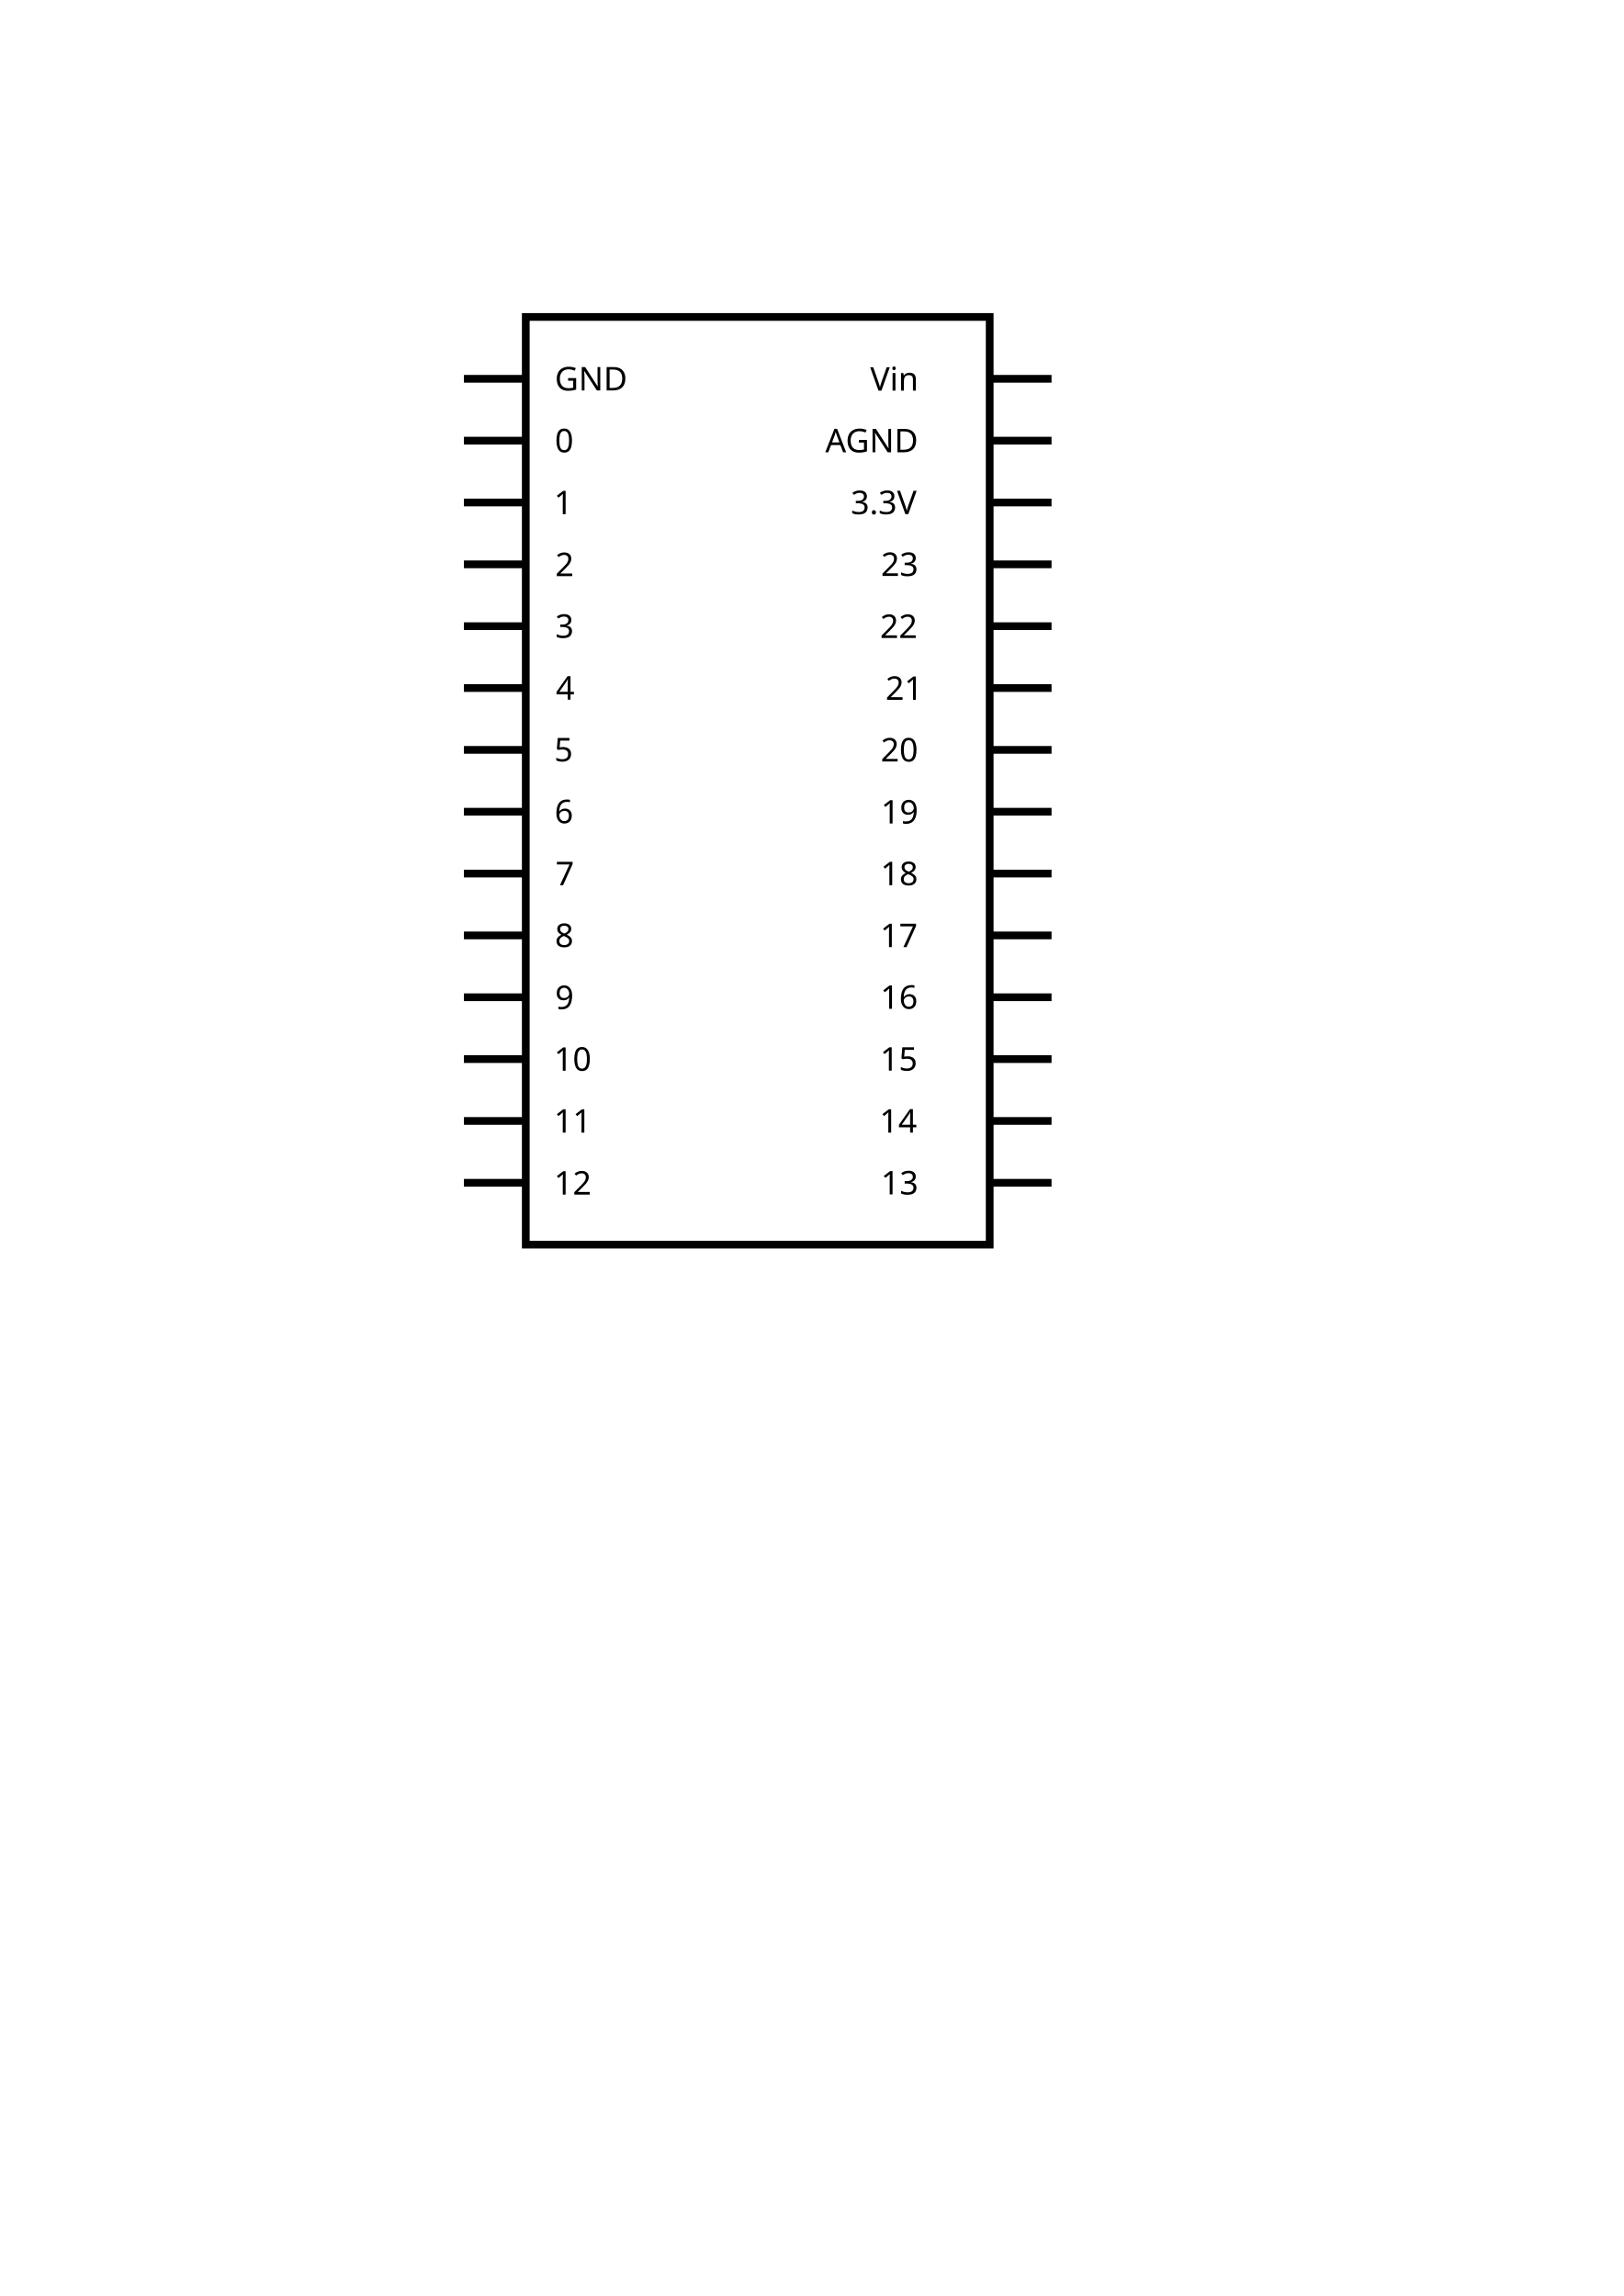
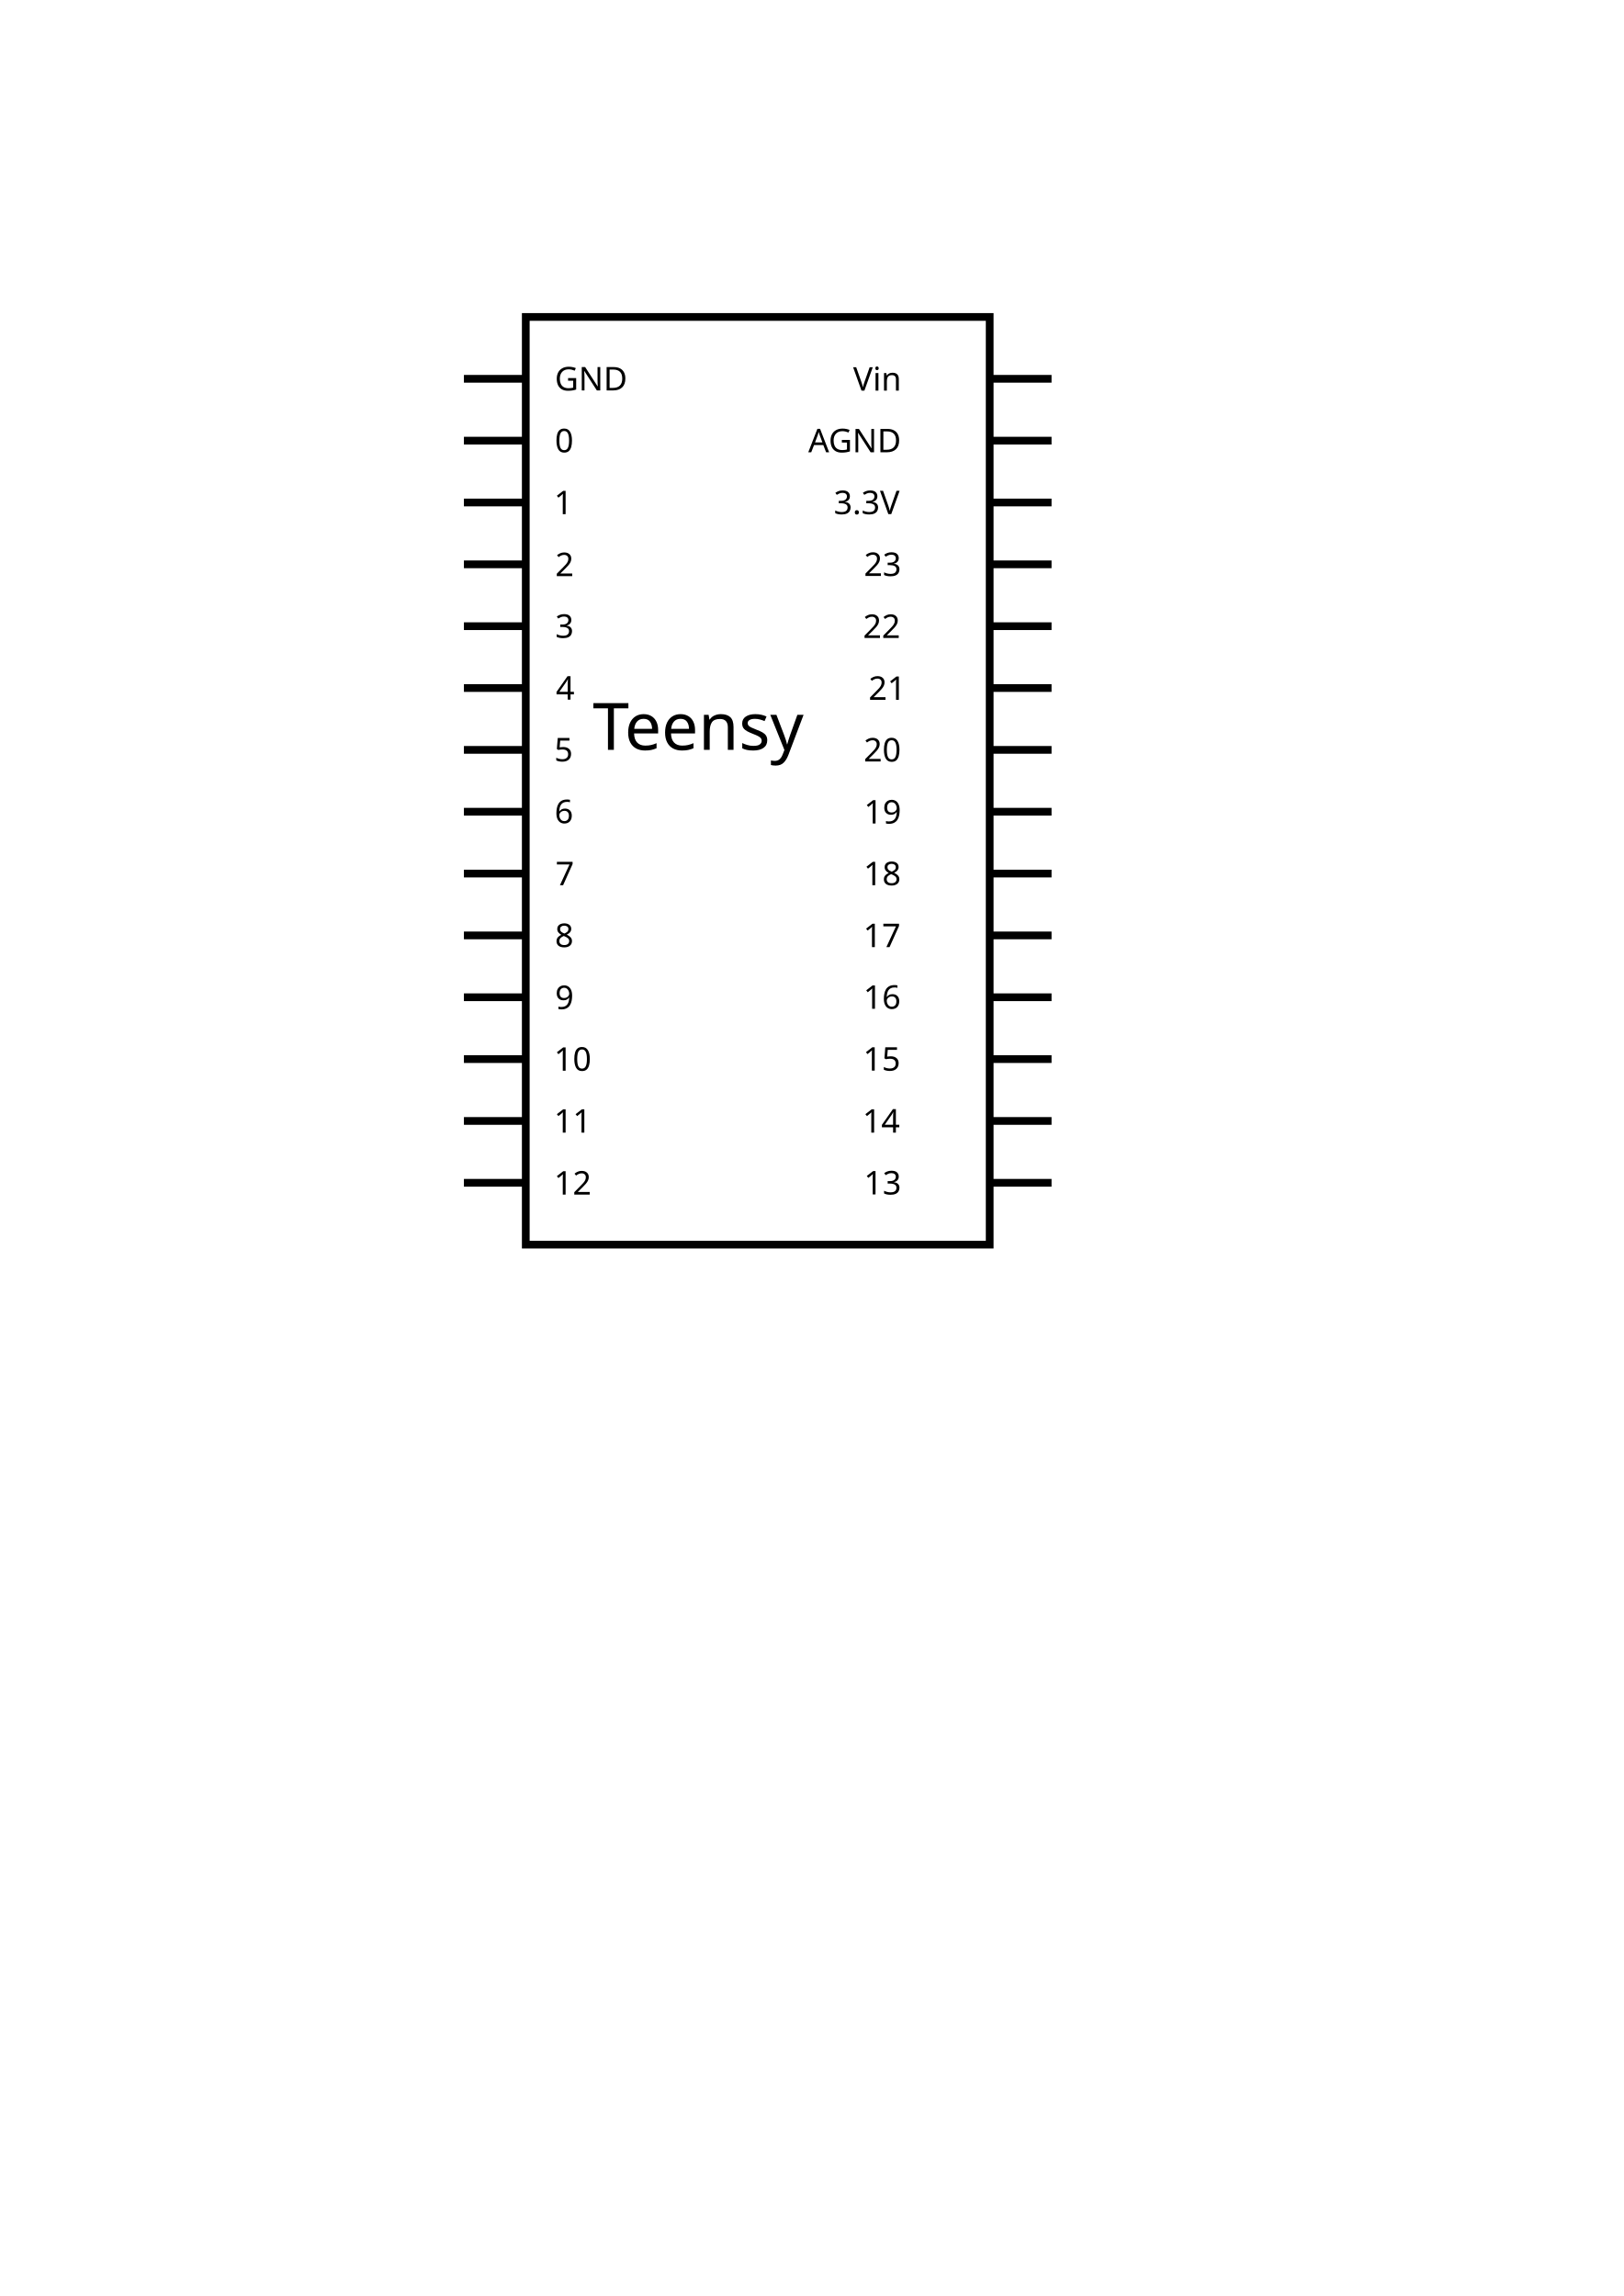
<svg xmlns="http://www.w3.org/2000/svg" width="210mm" height="297mm" viewBox="0 0 744.094 1052.362" id="svg4138" version="1.1">
  <defs id="defs4140" />
  <g id="layer1">
-     <path style="fill:none;fill-rule:evenodd;stroke:#000000;stroke-width:3.543;stroke-linecap:butt;stroke-linejoin:miter;stroke-miterlimit:4;stroke-dasharray:none;stroke-opacity:1" d="m 453.543,145.276 -212.598,0 0,425.197 212.598,0 z" id="path7078" />
-     <text xml:space="preserve" style="font-style:normal;font-variant:normal;font-weight:normal;font-stretch:normal;font-size:15px;line-height:125%;font-family:sans-serif;-inkscape-font-specification:'sans-serif, Normal';text-align:start;letter-spacing:0px;word-spacing:0px;writing-mode:lr-tb;text-anchor:start;fill:#000000;fill-opacity:1;stroke:none;stroke-width:0;stroke-linecap:butt;stroke-linejoin:miter;stroke-miterlimit:4;stroke-dasharray:none;stroke-opacity:1" x="254.225" y="178.954" id="text7080">
-       <tspan id="tspan7082" x="254.225" y="178.954">GND</tspan>
-     </text>
-     <text xml:space="preserve" style="font-style:normal;font-variant:normal;font-weight:normal;font-stretch:normal;font-size:15px;line-height:125%;font-family:sans-serif;-inkscape-font-specification:'sans-serif, Normal';text-align:end;letter-spacing:0px;word-spacing:0px;writing-mode:lr-tb;text-anchor:end;fill:#000000;fill-opacity:1;stroke:none;stroke-width:1px;stroke-linecap:butt;stroke-linejoin:miter;stroke-opacity:1" x="440.403" y="179.027" id="text7084">
-       <tspan id="tspan7086" x="440.403" y="179.027">Vin</tspan>
-     </text>
-     <text xml:space="preserve" style="font-style:normal;font-variant:normal;font-weight:normal;font-stretch:normal;font-size:15px;line-height:125%;font-family:sans-serif;-inkscape-font-specification:'sans-serif, Normal';text-align:end;letter-spacing:0px;word-spacing:0px;writing-mode:lr-tb;text-anchor:end;fill:#000000;fill-opacity:1;stroke:none;stroke-width:1px;stroke-linecap:butt;stroke-linejoin:miter;stroke-opacity:1" x="440.264" y="207.301" id="text7088">
-       <tspan id="tspan7090" x="440.264" y="207.301">AGND</tspan>
-     </text>
-     <text xml:space="preserve" style="font-style:normal;font-variant:normal;font-weight:normal;font-stretch:normal;font-size:15px;line-height:125%;font-family:sans-serif;-inkscape-font-specification:'sans-serif, Normal';text-align:end;letter-spacing:0px;word-spacing:0px;writing-mode:lr-tb;text-anchor:end;fill:#000000;fill-opacity:1;stroke:none;stroke-width:1px;stroke-linecap:butt;stroke-linejoin:miter;stroke-opacity:1" x="439.568" y="235.647" id="text7092">
-       <tspan id="tspan7094" x="439.568" y="235.647">3.3V</tspan>
-     </text>
-     <path style="fill:none;fill-rule:evenodd;stroke:#000000;stroke-width:3.543;stroke-linecap:butt;stroke-linejoin:miter;stroke-miterlimit:4;stroke-dasharray:none;stroke-opacity:1" d="m 453.543,173.622 28.346,0" id="path7096" />
-     <path style="fill:none;fill-rule:evenodd;stroke:#000000;stroke-width:3.543;stroke-linecap:butt;stroke-linejoin:miter;stroke-miterlimit:4;stroke-dasharray:none;stroke-opacity:1" d="m 453.543,201.969 28.346,0" id="path7096-5" />
-     <path style="fill:none;fill-rule:evenodd;stroke:#000000;stroke-width:3.543;stroke-linecap:butt;stroke-linejoin:miter;stroke-miterlimit:4;stroke-dasharray:none;stroke-opacity:1" d="m 453.543,230.315 28.346,0" id="path7096-5-8" />
-     <path style="fill:none;fill-rule:evenodd;stroke:#000000;stroke-width:3.543;stroke-linecap:butt;stroke-linejoin:miter;stroke-miterlimit:4;stroke-dasharray:none;stroke-opacity:1" d="m 453.543,542.126 28.346,0" id="path7096-5-5" />
-     <path style="fill:none;fill-rule:evenodd;stroke:#000000;stroke-width:3.543;stroke-linecap:butt;stroke-linejoin:miter;stroke-miterlimit:4;stroke-dasharray:none;stroke-opacity:1" d="m 453.543,258.661 28.346,0" id="path7096-5-3" />
-     <path style="fill:none;fill-rule:evenodd;stroke:#000000;stroke-width:3.543;stroke-linecap:butt;stroke-linejoin:miter;stroke-miterlimit:4;stroke-dasharray:none;stroke-opacity:1" d="m 453.543,287.008 28.346,0" id="path7096-5-51" />
-     <path style="fill:none;fill-rule:evenodd;stroke:#000000;stroke-width:3.543;stroke-linecap:butt;stroke-linejoin:miter;stroke-miterlimit:4;stroke-dasharray:none;stroke-opacity:1" d="m 453.543,428.74 28.346,0" id="path7096-5-4" />
-     <path style="fill:none;fill-rule:evenodd;stroke:#000000;stroke-width:3.543;stroke-linecap:butt;stroke-linejoin:miter;stroke-miterlimit:4;stroke-dasharray:none;stroke-opacity:1" d="m 453.543,315.354 28.346,0" id="path7096-5-7" />
-     <path style="fill:none;fill-rule:evenodd;stroke:#000000;stroke-width:3.543;stroke-linecap:butt;stroke-linejoin:miter;stroke-miterlimit:4;stroke-dasharray:none;stroke-opacity:1" d="m 453.543,400.394 28.346,0" id="path7096-5-77" />
-     <path style="fill:none;fill-rule:evenodd;stroke:#000000;stroke-width:3.543;stroke-linecap:butt;stroke-linejoin:miter;stroke-miterlimit:4;stroke-dasharray:none;stroke-opacity:1" d="m 453.543,343.701 28.346,0" id="path7096-5-88" />
-     <path style="fill:none;fill-rule:evenodd;stroke:#000000;stroke-width:3.543;stroke-linecap:butt;stroke-linejoin:miter;stroke-miterlimit:4;stroke-dasharray:none;stroke-opacity:1" d="m 453.543,513.78 28.346,0" id="path7096-5-89" />
-     <path style="fill:none;fill-rule:evenodd;stroke:#000000;stroke-width:3.543;stroke-linecap:butt;stroke-linejoin:miter;stroke-miterlimit:4;stroke-dasharray:none;stroke-opacity:1" d="m 453.543,485.433 28.346,0" id="path7096-5-59" />
-     <path style="fill:none;fill-rule:evenodd;stroke:#000000;stroke-width:3.543;stroke-linecap:butt;stroke-linejoin:miter;stroke-miterlimit:4;stroke-dasharray:none;stroke-opacity:1" d="m 453.543,457.087 28.346,0" id="path7096-5-48" />
-     <path style="fill:none;fill-rule:evenodd;stroke:#000000;stroke-width:3.543;stroke-linecap:butt;stroke-linejoin:miter;stroke-miterlimit:4;stroke-dasharray:none;stroke-opacity:1" d="m 453.543,372.047 28.346,0" id="path7096-5-39" />
-     <path style="fill:none;fill-rule:evenodd;stroke:#000000;stroke-width:3.543;stroke-linecap:butt;stroke-linejoin:miter;stroke-miterlimit:4;stroke-dasharray:none;stroke-opacity:1" d="m 212.598,173.622 28.346,0" id="path7096-53" />
-     <path style="fill:none;fill-rule:evenodd;stroke:#000000;stroke-width:3.543;stroke-linecap:butt;stroke-linejoin:miter;stroke-miterlimit:4;stroke-dasharray:none;stroke-opacity:1" d="m 212.598,201.969 28.346,0" id="path7096-5-2" />
-     <path style="fill:none;fill-rule:evenodd;stroke:#000000;stroke-width:3.543;stroke-linecap:butt;stroke-linejoin:miter;stroke-miterlimit:4;stroke-dasharray:none;stroke-opacity:1" d="m 212.598,230.315 28.346,0" id="path7096-5-8-7" />
-     <path style="fill:none;fill-rule:evenodd;stroke:#000000;stroke-width:3.543;stroke-linecap:butt;stroke-linejoin:miter;stroke-miterlimit:4;stroke-dasharray:none;stroke-opacity:1" d="m 212.598,542.126 28.346,0" id="path7096-5-5-2" />
-     <path style="fill:none;fill-rule:evenodd;stroke:#000000;stroke-width:3.543;stroke-linecap:butt;stroke-linejoin:miter;stroke-miterlimit:4;stroke-dasharray:none;stroke-opacity:1" d="m 212.598,258.661 28.346,0" id="path7096-5-3-8" />
-     <path style="fill:none;fill-rule:evenodd;stroke:#000000;stroke-width:3.543;stroke-linecap:butt;stroke-linejoin:miter;stroke-miterlimit:4;stroke-dasharray:none;stroke-opacity:1" d="m 212.598,287.008 28.346,0" id="path7096-5-51-9" />
-     <path style="fill:none;fill-rule:evenodd;stroke:#000000;stroke-width:3.543;stroke-linecap:butt;stroke-linejoin:miter;stroke-miterlimit:4;stroke-dasharray:none;stroke-opacity:1" d="m 212.598,428.74 28.346,0" id="path7096-5-4-0" />
-     <path style="fill:none;fill-rule:evenodd;stroke:#000000;stroke-width:3.543;stroke-linecap:butt;stroke-linejoin:miter;stroke-miterlimit:4;stroke-dasharray:none;stroke-opacity:1" d="m 212.598,315.354 28.346,0" id="path7096-5-7-7" />
-     <path style="fill:none;fill-rule:evenodd;stroke:#000000;stroke-width:3.543;stroke-linecap:butt;stroke-linejoin:miter;stroke-miterlimit:4;stroke-dasharray:none;stroke-opacity:1" d="m 212.598,400.394 28.346,0" id="path7096-5-77-4" />
-     <path style="fill:none;fill-rule:evenodd;stroke:#000000;stroke-width:3.543;stroke-linecap:butt;stroke-linejoin:miter;stroke-miterlimit:4;stroke-dasharray:none;stroke-opacity:1" d="m 212.598,343.701 28.346,0" id="path7096-5-88-3" />
-     <path style="fill:none;fill-rule:evenodd;stroke:#000000;stroke-width:3.543;stroke-linecap:butt;stroke-linejoin:miter;stroke-miterlimit:4;stroke-dasharray:none;stroke-opacity:1" d="m 212.598,513.78 28.346,0" id="path7096-5-89-6" />
-     <path style="fill:none;fill-rule:evenodd;stroke:#000000;stroke-width:3.543;stroke-linecap:butt;stroke-linejoin:miter;stroke-miterlimit:4;stroke-dasharray:none;stroke-opacity:1" d="m 212.598,485.433 28.346,0" id="path7096-5-59-4" />
-     <path style="fill:none;fill-rule:evenodd;stroke:#000000;stroke-width:3.543;stroke-linecap:butt;stroke-linejoin:miter;stroke-miterlimit:4;stroke-dasharray:none;stroke-opacity:1" d="m 212.598,457.087 28.346,0" id="path7096-5-48-0" />
-     <path style="fill:none;fill-rule:evenodd;stroke:#000000;stroke-width:3.543;stroke-linecap:butt;stroke-linejoin:miter;stroke-miterlimit:4;stroke-dasharray:none;stroke-opacity:1" d="m 212.598,372.047 28.346,0" id="path7096-5-39-0" />
-     <text xml:space="preserve" style="font-style:normal;font-variant:normal;font-weight:normal;font-stretch:normal;font-size:15px;line-height:125%;font-family:sans-serif;-inkscape-font-specification:'sans-serif, Normal';text-align:start;letter-spacing:0px;word-spacing:0px;writing-mode:lr-tb;text-anchor:start;fill:#000000;fill-opacity:1;stroke:none;stroke-width:1px;stroke-linecap:butt;stroke-linejoin:miter;stroke-opacity:1" x="254.276" y="207.301" id="text7310">
-       <tspan id="tspan7312" x="254.276" y="207.301">0</tspan>
-     </text>
-     <text xml:space="preserve" style="font-style:normal;font-variant:normal;font-weight:normal;font-stretch:normal;font-size:15px;line-height:125%;font-family:sans-serif;-inkscape-font-specification:'sans-serif, Normal';text-align:start;letter-spacing:0px;word-spacing:0px;writing-mode:lr-tb;text-anchor:start;fill:#000000;fill-opacity:1;stroke:none;stroke-width:1px;stroke-linecap:butt;stroke-linejoin:miter;stroke-opacity:1" x="253.873" y="235.673" id="text7314">
-       <tspan id="tspan7316" x="253.873" y="235.673">1</tspan>
-     </text>
-     <text xml:space="preserve" style="font-style:normal;font-variant:normal;font-weight:normal;font-stretch:normal;font-size:15px;line-height:125%;font-family:sans-serif;-inkscape-font-specification:'sans-serif, Normal';text-align:start;letter-spacing:0px;word-spacing:0px;writing-mode:lr-tb;text-anchor:start;fill:#000000;fill-opacity:1;stroke:none;stroke-width:1px;stroke-linecap:butt;stroke-linejoin:miter;stroke-opacity:1" x="254.437" y="264.067" id="text7318">
-       <tspan id="tspan7320" x="254.437" y="264.067">2</tspan>
-     </text>
-     <text xml:space="preserve" style="font-style:normal;font-variant:normal;font-weight:normal;font-stretch:normal;font-size:15px;line-height:125%;font-family:sans-serif;-inkscape-font-specification:'sans-serif, Normal';text-align:start;letter-spacing:0px;word-spacing:0px;writing-mode:lr-tb;text-anchor:start;fill:#000000;fill-opacity:1;stroke:none;stroke-width:1px;stroke-linecap:butt;stroke-linejoin:miter;stroke-opacity:1" x="254.43" y="292.34" id="text7322">
-       <tspan id="tspan7324" x="254.43" y="292.34">3</tspan>
-     </text>
-     <text xml:space="preserve" style="font-style:normal;font-variant:normal;font-weight:normal;font-stretch:normal;font-size:15px;line-height:125%;font-family:sans-serif;-inkscape-font-specification:'sans-serif, Normal';text-align:start;letter-spacing:0px;word-spacing:0px;writing-mode:lr-tb;text-anchor:start;fill:#000000;fill-opacity:1;stroke:none;stroke-width:1px;stroke-linecap:butt;stroke-linejoin:miter;stroke-opacity:1" x="254.73" y="320.686" id="text7326">
-       <tspan id="tspan7328" x="254.73" y="320.686">4</tspan>
-     </text>
-     <text xml:space="preserve" style="font-style:normal;font-variant:normal;font-weight:normal;font-stretch:normal;font-size:15px;line-height:125%;font-family:sans-serif;-inkscape-font-specification:'sans-serif, Normal';text-align:start;letter-spacing:0px;word-spacing:0px;writing-mode:lr-tb;text-anchor:start;fill:#000000;fill-opacity:1;stroke:none;stroke-width:1px;stroke-linecap:butt;stroke-linejoin:miter;stroke-opacity:1" x="253.99" y="348.96" id="text7330">
-       <tspan id="tspan7332" x="253.99" y="348.96">5</tspan>
-     </text>
-     <text xml:space="preserve" style="font-style:normal;font-variant:normal;font-weight:normal;font-stretch:normal;font-size:15px;line-height:125%;font-family:sans-serif;-inkscape-font-specification:'sans-serif, Normal';text-align:start;letter-spacing:0px;word-spacing:0px;writing-mode:lr-tb;text-anchor:start;fill:#000000;fill-opacity:1;stroke:none;stroke-width:1px;stroke-linecap:butt;stroke-linejoin:miter;stroke-opacity:1" x="254.151" y="377.31" id="text7334">
-       <tspan id="tspan7336" x="254.151" y="377.31">6</tspan>
-     </text>
-     <text xml:space="preserve" style="font-style:normal;font-variant:normal;font-weight:normal;font-stretch:normal;font-size:15px;line-height:125%;font-family:sans-serif;-inkscape-font-specification:'sans-serif, Normal';text-align:start;letter-spacing:0px;word-spacing:0px;writing-mode:lr-tb;text-anchor:start;fill:#000000;fill-opacity:1;stroke:none;stroke-width:1px;stroke-linecap:butt;stroke-linejoin:miter;stroke-opacity:1" x="254.554" y="405.726" id="text7338">
-       <tspan id="tspan7340" x="254.554" y="405.726">7</tspan>
-     </text>
-     <text xml:space="preserve" style="font-style:normal;font-variant:normal;font-weight:normal;font-stretch:normal;font-size:15px;line-height:125%;font-family:sans-serif;-inkscape-font-specification:'sans-serif, Normal';text-align:start;letter-spacing:0px;word-spacing:0px;writing-mode:lr-tb;text-anchor:start;fill:#000000;fill-opacity:1;stroke:none;stroke-width:1px;stroke-linecap:butt;stroke-linejoin:miter;stroke-opacity:1" x="254.298" y="434.072" id="text7342">
-       <tspan id="tspan7344" x="254.298" y="434.072">8</tspan>
-     </text>
-     <text xml:space="preserve" style="font-style:normal;font-variant:normal;font-weight:normal;font-stretch:normal;font-size:15px;line-height:125%;font-family:sans-serif;-inkscape-font-specification:'sans-serif, Normal';text-align:start;letter-spacing:0px;word-spacing:0px;writing-mode:lr-tb;text-anchor:start;fill:#000000;fill-opacity:1;stroke:none;stroke-width:1px;stroke-linecap:butt;stroke-linejoin:miter;stroke-opacity:1" x="254.386" y="462.488" id="text7346">
-       <tspan id="tspan7348" x="254.386" y="462.488">9</tspan>
-     </text>
-     <text xml:space="preserve" style="font-style:normal;font-variant:normal;font-weight:normal;font-stretch:normal;font-size:15px;line-height:125%;font-family:sans-serif;-inkscape-font-specification:'sans-serif, Normal';text-align:start;letter-spacing:0px;word-spacing:0px;writing-mode:lr-tb;text-anchor:start;fill:#000000;fill-opacity:1;stroke:none;stroke-width:1px;stroke-linecap:butt;stroke-linejoin:miter;stroke-opacity:1" x="253.873" y="490.765" id="text7350">
-       <tspan id="tspan7352" x="253.873" y="490.765">10</tspan>
-     </text>
-     <text xml:space="preserve" style="font-style:normal;font-variant:normal;font-weight:normal;font-stretch:normal;font-size:15px;line-height:125%;font-family:sans-serif;-inkscape-font-specification:'sans-serif, Normal';text-align:start;letter-spacing:0px;word-spacing:0px;writing-mode:lr-tb;text-anchor:start;fill:#000000;fill-opacity:1;stroke:none;stroke-width:1px;stroke-linecap:butt;stroke-linejoin:miter;stroke-opacity:1" x="253.873" y="519.137" id="text7354">
-       <tspan id="tspan7356" x="253.873" y="519.137">11</tspan>
-     </text>
-     <text xml:space="preserve" style="font-style:normal;font-variant:normal;font-weight:normal;font-stretch:normal;font-size:15px;line-height:125%;font-family:sans-serif;-inkscape-font-specification:'sans-serif, Normal';text-align:start;letter-spacing:0px;word-spacing:0px;writing-mode:lr-tb;text-anchor:start;fill:#000000;fill-opacity:1;stroke:none;stroke-width:1px;stroke-linecap:butt;stroke-linejoin:miter;stroke-opacity:1" x="253.873" y="547.531" id="text7358">
-       <tspan id="tspan7360" x="253.873" y="547.531">12</tspan>
-     </text>
-     <text xml:space="preserve" style="font-style:normal;font-variant:normal;font-weight:normal;font-stretch:normal;font-size:15px;line-height:125%;font-family:sans-serif;-inkscape-font-specification:'sans-serif, Normal';text-align:end;letter-spacing:0px;word-spacing:0px;writing-mode:lr-tb;text-anchor:end;fill:#000000;fill-opacity:1;stroke:none;stroke-width:1px;stroke-linecap:butt;stroke-linejoin:miter;stroke-opacity:1" x="440.359" y="547.458" id="text7362">
-       <tspan id="tspan7364" x="440.359" y="547.458">13</tspan>
-     </text>
-     <text xml:space="preserve" style="font-style:normal;font-variant:normal;font-weight:normal;font-stretch:normal;font-size:15px;line-height:125%;font-family:sans-serif;-inkscape-font-specification:'sans-serif, Normal';text-align:end;letter-spacing:0px;word-spacing:0px;writing-mode:lr-tb;text-anchor:end;fill:#000000;fill-opacity:1;stroke:none;stroke-width:1px;stroke-linecap:butt;stroke-linejoin:miter;stroke-opacity:1" x="439.722" y="519.137" id="text7366">
-       <tspan id="tspan7368" x="439.722" y="519.137">14</tspan>
-     </text>
-     <text xml:space="preserve" style="font-style:normal;font-variant:normal;font-weight:normal;font-stretch:normal;font-size:15px;line-height:125%;font-family:sans-serif;-inkscape-font-specification:'sans-serif, Normal';text-align:end;letter-spacing:0px;word-spacing:0px;writing-mode:lr-tb;text-anchor:end;fill:#000000;fill-opacity:1;stroke:none;stroke-width:1px;stroke-linecap:butt;stroke-linejoin:miter;stroke-opacity:1" x="439.978" y="490.717" id="text7370">
-       <tspan id="tspan7372" x="439.978" y="490.717">15</tspan>
-     </text>
-     <text xml:space="preserve" style="font-style:normal;font-variant:normal;font-weight:normal;font-stretch:normal;font-size:15px;line-height:125%;font-family:sans-serif;-inkscape-font-specification:'sans-serif, Normal';text-align:end;letter-spacing:0px;word-spacing:0px;writing-mode:lr-tb;text-anchor:end;fill:#000000;fill-opacity:1;stroke:none;stroke-width:1px;stroke-linecap:butt;stroke-linejoin:miter;stroke-opacity:1" x="440.103" y="462.371" id="text7374">
-       <tspan id="tspan7376" x="440.103" y="462.371">16</tspan>
-     </text>
-     <text xml:space="preserve" style="font-style:normal;font-variant:normal;font-weight:normal;font-stretch:normal;font-size:15px;line-height:125%;font-family:sans-serif;-inkscape-font-specification:'sans-serif, Normal';text-align:end;letter-spacing:0px;word-spacing:0px;writing-mode:lr-tb;text-anchor:end;fill:#000000;fill-opacity:1;stroke:none;stroke-width:1px;stroke-linecap:butt;stroke-linejoin:miter;stroke-opacity:1" x="440.037" y="434.098" id="text7378">
-       <tspan id="tspan7380" x="440.037" y="434.098">17</tspan>
-     </text>
-     <text xml:space="preserve" style="font-style:normal;font-variant:normal;font-weight:normal;font-stretch:normal;font-size:15px;line-height:125%;font-family:sans-serif;-inkscape-font-specification:'sans-serif, Normal';text-align:end;letter-spacing:0px;word-spacing:0px;writing-mode:lr-tb;text-anchor:end;fill:#000000;fill-opacity:1;stroke:none;stroke-width:1px;stroke-linecap:butt;stroke-linejoin:miter;stroke-opacity:1" x="440.205" y="405.726" id="text7382">
-       <tspan id="tspan7384" x="440.205" y="405.726">18</tspan>
-     </text>
-     <text xml:space="preserve" style="font-style:normal;font-variant:normal;font-weight:normal;font-stretch:normal;font-size:15px;line-height:125%;font-family:sans-serif;-inkscape-font-specification:'sans-serif, Normal';text-align:end;letter-spacing:0px;word-spacing:0px;writing-mode:lr-tb;text-anchor:end;fill:#000000;fill-opacity:1;stroke:none;stroke-width:1px;stroke-linecap:butt;stroke-linejoin:miter;stroke-opacity:1" x="440.366" y="377.449" id="text7386">
-       <tspan id="tspan7388" x="440.366" y="377.449">19</tspan>
-     </text>
-     <text xml:space="preserve" style="font-style:normal;font-variant:normal;font-weight:normal;font-stretch:normal;font-size:15px;line-height:125%;font-family:sans-serif;-inkscape-font-specification:'sans-serif, Normal';text-align:end;letter-spacing:0px;word-spacing:0px;writing-mode:lr-tb;text-anchor:end;fill:#000000;fill-opacity:1;stroke:none;stroke-width:1px;stroke-linecap:butt;stroke-linejoin:miter;stroke-opacity:1" x="440.234" y="349.033" id="text7390">
-       <tspan id="tspan7392" x="440.234" y="349.033">20</tspan>
-     </text>
-     <text xml:space="preserve" style="font-style:normal;font-variant:normal;font-weight:normal;font-stretch:normal;font-size:15px;line-height:125%;font-family:sans-serif;-inkscape-font-specification:'sans-serif, Normal';text-align:end;letter-spacing:0px;word-spacing:0px;writing-mode:lr-tb;text-anchor:end;fill:#000000;fill-opacity:1;stroke:none;stroke-width:1px;stroke-linecap:butt;stroke-linejoin:miter;stroke-opacity:1" x="442.468" y="320.76" id="text7394">
-       <tspan id="tspan7396" x="442.468" y="320.76">21</tspan>
-     </text>
-     <text xml:space="preserve" style="font-style:normal;font-variant:normal;font-weight:normal;font-stretch:normal;font-size:15px;line-height:125%;font-family:sans-serif;-inkscape-font-specification:'sans-serif, Normal';text-align:end;letter-spacing:0px;word-spacing:0px;writing-mode:lr-tb;text-anchor:end;fill:#000000;fill-opacity:1;stroke:none;stroke-width:1px;stroke-linecap:butt;stroke-linejoin:miter;stroke-opacity:1" x="439.934" y="292.413" id="text7398">
-       <tspan id="tspan7400" x="439.934" y="292.413">22</tspan>
-     </text>
-     <text xml:space="preserve" style="font-style:normal;font-variant:normal;font-weight:normal;font-stretch:normal;font-size:15px;line-height:125%;font-family:sans-serif;-inkscape-font-specification:'sans-serif, Normal';text-align:end;letter-spacing:0px;word-spacing:0px;writing-mode:lr-tb;text-anchor:end;fill:#000000;fill-opacity:1;stroke:none;stroke-width:1px;stroke-linecap:butt;stroke-linejoin:miter;stroke-opacity:1" x="440.359" y="263.993" id="text7402">
-       <tspan id="tspan7404" x="440.359" y="263.993">23</tspan>
-     </text>
+     <g id="g5269">
+       <path id="path7078" d="m 453.543,145.276 -212.598,0 0,425.197 212.598,0 z" style="fill:none;fill-rule:evenodd;stroke:#000000;stroke-width:3.543;stroke-linecap:butt;stroke-linejoin:miter;stroke-miterlimit:4;stroke-dasharray:none;stroke-opacity:1" />
+       <text id="text7080" y="178.954" x="254.225" style="font-style:normal;font-variant:normal;font-weight:normal;font-stretch:normal;font-size:15px;line-height:125%;font-family:sans-serif;-inkscape-font-specification:'sans-serif, Normal';text-align:start;letter-spacing:0px;word-spacing:0px;writing-mode:lr-tb;text-anchor:start;fill:#000000;fill-opacity:1;stroke:none;stroke-width:0;stroke-linecap:butt;stroke-linejoin:miter;stroke-miterlimit:4;stroke-dasharray:none;stroke-opacity:1" xml:space="preserve">
+         <tspan y="178.954" x="254.225" id="tspan7082">GND</tspan>
+       </text>
+       <text id="text7084" y="179.027" x="440.403" style="font-style:normal;font-variant:normal;font-weight:normal;font-stretch:normal;font-size:15px;line-height:125%;font-family:sans-serif;-inkscape-font-specification:'sans-serif, Normal';text-align:end;letter-spacing:0px;word-spacing:0px;writing-mode:lr-tb;text-anchor:end;fill:#000000;fill-opacity:1;stroke:none;stroke-width:1px;stroke-linecap:butt;stroke-linejoin:miter;stroke-opacity:1" xml:space="preserve">
+         <tspan y="179.027" x="440.403" id="tspan7086">Vin</tspan>
+       </text>
+       <text id="text7088" y="207.301" x="440.264" style="font-style:normal;font-variant:normal;font-weight:normal;font-stretch:normal;font-size:15px;line-height:125%;font-family:sans-serif;-inkscape-font-specification:'sans-serif, Normal';text-align:end;letter-spacing:0px;word-spacing:0px;writing-mode:lr-tb;text-anchor:end;fill:#000000;fill-opacity:1;stroke:none;stroke-width:1px;stroke-linecap:butt;stroke-linejoin:miter;stroke-opacity:1" xml:space="preserve">
+         <tspan y="207.301" x="440.264" id="tspan7090">AGND</tspan>
+       </text>
+       <text id="text7092" y="235.647" x="439.568" style="font-style:normal;font-variant:normal;font-weight:normal;font-stretch:normal;font-size:15px;line-height:125%;font-family:sans-serif;-inkscape-font-specification:'sans-serif, Normal';text-align:end;letter-spacing:0px;word-spacing:0px;writing-mode:lr-tb;text-anchor:end;fill:#000000;fill-opacity:1;stroke:none;stroke-width:1px;stroke-linecap:butt;stroke-linejoin:miter;stroke-opacity:1" xml:space="preserve">
+         <tspan y="235.647" x="439.568" id="tspan7094">3.3V</tspan>
+       </text>
+       <path id="path7096" d="m 453.543,173.622 28.346,0" style="fill:none;fill-rule:evenodd;stroke:#000000;stroke-width:3.543;stroke-linecap:butt;stroke-linejoin:miter;stroke-miterlimit:4;stroke-dasharray:none;stroke-opacity:1" />
+       <path id="path7096-5" d="m 453.543,201.969 28.346,0" style="fill:none;fill-rule:evenodd;stroke:#000000;stroke-width:3.543;stroke-linecap:butt;stroke-linejoin:miter;stroke-miterlimit:4;stroke-dasharray:none;stroke-opacity:1" />
+       <path id="path7096-5-8" d="m 453.543,230.315 28.346,0" style="fill:none;fill-rule:evenodd;stroke:#000000;stroke-width:3.543;stroke-linecap:butt;stroke-linejoin:miter;stroke-miterlimit:4;stroke-dasharray:none;stroke-opacity:1" />
+       <path id="path7096-5-5" d="m 453.543,542.126 28.346,0" style="fill:none;fill-rule:evenodd;stroke:#000000;stroke-width:3.543;stroke-linecap:butt;stroke-linejoin:miter;stroke-miterlimit:4;stroke-dasharray:none;stroke-opacity:1" />
+       <path id="path7096-5-3" d="m 453.543,258.661 28.346,0" style="fill:none;fill-rule:evenodd;stroke:#000000;stroke-width:3.543;stroke-linecap:butt;stroke-linejoin:miter;stroke-miterlimit:4;stroke-dasharray:none;stroke-opacity:1" />
+       <path id="path7096-5-51" d="m 453.543,287.008 28.346,0" style="fill:none;fill-rule:evenodd;stroke:#000000;stroke-width:3.543;stroke-linecap:butt;stroke-linejoin:miter;stroke-miterlimit:4;stroke-dasharray:none;stroke-opacity:1" />
+       <path id="path7096-5-4" d="m 453.543,428.74 28.346,0" style="fill:none;fill-rule:evenodd;stroke:#000000;stroke-width:3.543;stroke-linecap:butt;stroke-linejoin:miter;stroke-miterlimit:4;stroke-dasharray:none;stroke-opacity:1" />
+       <path id="path7096-5-7" d="m 453.543,315.354 28.346,0" style="fill:none;fill-rule:evenodd;stroke:#000000;stroke-width:3.543;stroke-linecap:butt;stroke-linejoin:miter;stroke-miterlimit:4;stroke-dasharray:none;stroke-opacity:1" />
+       <path id="path7096-5-77" d="m 453.543,400.394 28.346,0" style="fill:none;fill-rule:evenodd;stroke:#000000;stroke-width:3.543;stroke-linecap:butt;stroke-linejoin:miter;stroke-miterlimit:4;stroke-dasharray:none;stroke-opacity:1" />
+       <path id="path7096-5-88" d="m 453.543,343.701 28.346,0" style="fill:none;fill-rule:evenodd;stroke:#000000;stroke-width:3.543;stroke-linecap:butt;stroke-linejoin:miter;stroke-miterlimit:4;stroke-dasharray:none;stroke-opacity:1" />
+       <path id="path7096-5-89" d="m 453.543,513.78 28.346,0" style="fill:none;fill-rule:evenodd;stroke:#000000;stroke-width:3.543;stroke-linecap:butt;stroke-linejoin:miter;stroke-miterlimit:4;stroke-dasharray:none;stroke-opacity:1" />
+       <path id="path7096-5-59" d="m 453.543,485.433 28.346,0" style="fill:none;fill-rule:evenodd;stroke:#000000;stroke-width:3.543;stroke-linecap:butt;stroke-linejoin:miter;stroke-miterlimit:4;stroke-dasharray:none;stroke-opacity:1" />
+       <path id="path7096-5-48" d="m 453.543,457.087 28.346,0" style="fill:none;fill-rule:evenodd;stroke:#000000;stroke-width:3.543;stroke-linecap:butt;stroke-linejoin:miter;stroke-miterlimit:4;stroke-dasharray:none;stroke-opacity:1" />
+       <path id="path7096-5-39" d="m 453.543,372.047 28.346,0" style="fill:none;fill-rule:evenodd;stroke:#000000;stroke-width:3.543;stroke-linecap:butt;stroke-linejoin:miter;stroke-miterlimit:4;stroke-dasharray:none;stroke-opacity:1" />
+       <path id="path7096-53" d="m 212.598,173.622 28.346,0" style="fill:none;fill-rule:evenodd;stroke:#000000;stroke-width:3.543;stroke-linecap:butt;stroke-linejoin:miter;stroke-miterlimit:4;stroke-dasharray:none;stroke-opacity:1" />
+       <path id="path7096-5-2" d="m 212.598,201.969 28.346,0" style="fill:none;fill-rule:evenodd;stroke:#000000;stroke-width:3.543;stroke-linecap:butt;stroke-linejoin:miter;stroke-miterlimit:4;stroke-dasharray:none;stroke-opacity:1" />
+       <path id="path7096-5-8-7" d="m 212.598,230.315 28.346,0" style="fill:none;fill-rule:evenodd;stroke:#000000;stroke-width:3.543;stroke-linecap:butt;stroke-linejoin:miter;stroke-miterlimit:4;stroke-dasharray:none;stroke-opacity:1" />
+       <path id="path7096-5-5-2" d="m 212.598,542.126 28.346,0" style="fill:none;fill-rule:evenodd;stroke:#000000;stroke-width:3.543;stroke-linecap:butt;stroke-linejoin:miter;stroke-miterlimit:4;stroke-dasharray:none;stroke-opacity:1" />
+       <path id="path7096-5-3-8" d="m 212.598,258.661 28.346,0" style="fill:none;fill-rule:evenodd;stroke:#000000;stroke-width:3.543;stroke-linecap:butt;stroke-linejoin:miter;stroke-miterlimit:4;stroke-dasharray:none;stroke-opacity:1" />
+       <path id="path7096-5-51-9" d="m 212.598,287.008 28.346,0" style="fill:none;fill-rule:evenodd;stroke:#000000;stroke-width:3.543;stroke-linecap:butt;stroke-linejoin:miter;stroke-miterlimit:4;stroke-dasharray:none;stroke-opacity:1" />
+       <path id="path7096-5-4-0" d="m 212.598,428.74 28.346,0" style="fill:none;fill-rule:evenodd;stroke:#000000;stroke-width:3.543;stroke-linecap:butt;stroke-linejoin:miter;stroke-miterlimit:4;stroke-dasharray:none;stroke-opacity:1" />
+       <path id="path7096-5-7-7" d="m 212.598,315.354 28.346,0" style="fill:none;fill-rule:evenodd;stroke:#000000;stroke-width:3.543;stroke-linecap:butt;stroke-linejoin:miter;stroke-miterlimit:4;stroke-dasharray:none;stroke-opacity:1" />
+       <path id="path7096-5-77-4" d="m 212.598,400.394 28.346,0" style="fill:none;fill-rule:evenodd;stroke:#000000;stroke-width:3.543;stroke-linecap:butt;stroke-linejoin:miter;stroke-miterlimit:4;stroke-dasharray:none;stroke-opacity:1" />
+       <path id="path7096-5-88-3" d="m 212.598,343.701 28.346,0" style="fill:none;fill-rule:evenodd;stroke:#000000;stroke-width:3.543;stroke-linecap:butt;stroke-linejoin:miter;stroke-miterlimit:4;stroke-dasharray:none;stroke-opacity:1" />
+       <path id="path7096-5-89-6" d="m 212.598,513.78 28.346,0" style="fill:none;fill-rule:evenodd;stroke:#000000;stroke-width:3.543;stroke-linecap:butt;stroke-linejoin:miter;stroke-miterlimit:4;stroke-dasharray:none;stroke-opacity:1" />
+       <path id="path7096-5-59-4" d="m 212.598,485.433 28.346,0" style="fill:none;fill-rule:evenodd;stroke:#000000;stroke-width:3.543;stroke-linecap:butt;stroke-linejoin:miter;stroke-miterlimit:4;stroke-dasharray:none;stroke-opacity:1" />
+       <path id="path7096-5-48-0" d="m 212.598,457.087 28.346,0" style="fill:none;fill-rule:evenodd;stroke:#000000;stroke-width:3.543;stroke-linecap:butt;stroke-linejoin:miter;stroke-miterlimit:4;stroke-dasharray:none;stroke-opacity:1" />
+       <path id="path7096-5-39-0" d="m 212.598,372.047 28.346,0" style="fill:none;fill-rule:evenodd;stroke:#000000;stroke-width:3.543;stroke-linecap:butt;stroke-linejoin:miter;stroke-miterlimit:4;stroke-dasharray:none;stroke-opacity:1" />
+       <text id="text7310" y="207.301" x="254.276" style="font-style:normal;font-variant:normal;font-weight:normal;font-stretch:normal;font-size:15px;line-height:125%;font-family:sans-serif;-inkscape-font-specification:'sans-serif, Normal';text-align:start;letter-spacing:0px;word-spacing:0px;writing-mode:lr-tb;text-anchor:start;fill:#000000;fill-opacity:1;stroke:none;stroke-width:1px;stroke-linecap:butt;stroke-linejoin:miter;stroke-opacity:1" xml:space="preserve">
+         <tspan y="207.301" x="254.276" id="tspan7312">0</tspan>
+       </text>
+       <text id="text7314" y="235.673" x="253.873" style="font-style:normal;font-variant:normal;font-weight:normal;font-stretch:normal;font-size:15px;line-height:125%;font-family:sans-serif;-inkscape-font-specification:'sans-serif, Normal';text-align:start;letter-spacing:0px;word-spacing:0px;writing-mode:lr-tb;text-anchor:start;fill:#000000;fill-opacity:1;stroke:none;stroke-width:1px;stroke-linecap:butt;stroke-linejoin:miter;stroke-opacity:1" xml:space="preserve">
+         <tspan y="235.673" x="253.873" id="tspan7316">1</tspan>
+       </text>
+       <text id="text7318" y="264.067" x="254.437" style="font-style:normal;font-variant:normal;font-weight:normal;font-stretch:normal;font-size:15px;line-height:125%;font-family:sans-serif;-inkscape-font-specification:'sans-serif, Normal';text-align:start;letter-spacing:0px;word-spacing:0px;writing-mode:lr-tb;text-anchor:start;fill:#000000;fill-opacity:1;stroke:none;stroke-width:1px;stroke-linecap:butt;stroke-linejoin:miter;stroke-opacity:1" xml:space="preserve">
+         <tspan y="264.067" x="254.437" id="tspan7320">2</tspan>
+       </text>
+       <text id="text7322" y="292.34" x="254.43" style="font-style:normal;font-variant:normal;font-weight:normal;font-stretch:normal;font-size:15px;line-height:125%;font-family:sans-serif;-inkscape-font-specification:'sans-serif, Normal';text-align:start;letter-spacing:0px;word-spacing:0px;writing-mode:lr-tb;text-anchor:start;fill:#000000;fill-opacity:1;stroke:none;stroke-width:1px;stroke-linecap:butt;stroke-linejoin:miter;stroke-opacity:1" xml:space="preserve">
+         <tspan y="292.34" x="254.43" id="tspan7324">3</tspan>
+       </text>
+       <text id="text7326" y="320.686" x="254.73" style="font-style:normal;font-variant:normal;font-weight:normal;font-stretch:normal;font-size:15px;line-height:125%;font-family:sans-serif;-inkscape-font-specification:'sans-serif, Normal';text-align:start;letter-spacing:0px;word-spacing:0px;writing-mode:lr-tb;text-anchor:start;fill:#000000;fill-opacity:1;stroke:none;stroke-width:1px;stroke-linecap:butt;stroke-linejoin:miter;stroke-opacity:1" xml:space="preserve">
+         <tspan y="320.686" x="254.73" id="tspan7328">4</tspan>
+       </text>
+       <text id="text7330" y="348.96" x="253.99" style="font-style:normal;font-variant:normal;font-weight:normal;font-stretch:normal;font-size:15px;line-height:125%;font-family:sans-serif;-inkscape-font-specification:'sans-serif, Normal';text-align:start;letter-spacing:0px;word-spacing:0px;writing-mode:lr-tb;text-anchor:start;fill:#000000;fill-opacity:1;stroke:none;stroke-width:1px;stroke-linecap:butt;stroke-linejoin:miter;stroke-opacity:1" xml:space="preserve">
+         <tspan y="348.96" x="253.99" id="tspan7332">5</tspan>
+       </text>
+       <text id="text7334" y="377.31" x="254.151" style="font-style:normal;font-variant:normal;font-weight:normal;font-stretch:normal;font-size:15px;line-height:125%;font-family:sans-serif;-inkscape-font-specification:'sans-serif, Normal';text-align:start;letter-spacing:0px;word-spacing:0px;writing-mode:lr-tb;text-anchor:start;fill:#000000;fill-opacity:1;stroke:none;stroke-width:1px;stroke-linecap:butt;stroke-linejoin:miter;stroke-opacity:1" xml:space="preserve">
+         <tspan y="377.31" x="254.151" id="tspan7336">6</tspan>
+       </text>
+       <text id="text7338" y="405.726" x="254.554" style="font-style:normal;font-variant:normal;font-weight:normal;font-stretch:normal;font-size:15px;line-height:125%;font-family:sans-serif;-inkscape-font-specification:'sans-serif, Normal';text-align:start;letter-spacing:0px;word-spacing:0px;writing-mode:lr-tb;text-anchor:start;fill:#000000;fill-opacity:1;stroke:none;stroke-width:1px;stroke-linecap:butt;stroke-linejoin:miter;stroke-opacity:1" xml:space="preserve">
+         <tspan y="405.726" x="254.554" id="tspan7340">7</tspan>
+       </text>
+       <text id="text7342" y="434.072" x="254.298" style="font-style:normal;font-variant:normal;font-weight:normal;font-stretch:normal;font-size:15px;line-height:125%;font-family:sans-serif;-inkscape-font-specification:'sans-serif, Normal';text-align:start;letter-spacing:0px;word-spacing:0px;writing-mode:lr-tb;text-anchor:start;fill:#000000;fill-opacity:1;stroke:none;stroke-width:1px;stroke-linecap:butt;stroke-linejoin:miter;stroke-opacity:1" xml:space="preserve">
+         <tspan y="434.072" x="254.298" id="tspan7344">8</tspan>
+       </text>
+       <text id="text7346" y="462.488" x="254.386" style="font-style:normal;font-variant:normal;font-weight:normal;font-stretch:normal;font-size:15px;line-height:125%;font-family:sans-serif;-inkscape-font-specification:'sans-serif, Normal';text-align:start;letter-spacing:0px;word-spacing:0px;writing-mode:lr-tb;text-anchor:start;fill:#000000;fill-opacity:1;stroke:none;stroke-width:1px;stroke-linecap:butt;stroke-linejoin:miter;stroke-opacity:1" xml:space="preserve">
+         <tspan y="462.488" x="254.386" id="tspan7348">9</tspan>
+       </text>
+       <text id="text7350" y="490.765" x="253.873" style="font-style:normal;font-variant:normal;font-weight:normal;font-stretch:normal;font-size:15px;line-height:125%;font-family:sans-serif;-inkscape-font-specification:'sans-serif, Normal';text-align:start;letter-spacing:0px;word-spacing:0px;writing-mode:lr-tb;text-anchor:start;fill:#000000;fill-opacity:1;stroke:none;stroke-width:1px;stroke-linecap:butt;stroke-linejoin:miter;stroke-opacity:1" xml:space="preserve">
+         <tspan y="490.765" x="253.873" id="tspan7352">10</tspan>
+       </text>
+       <text id="text7354" y="519.137" x="253.873" style="font-style:normal;font-variant:normal;font-weight:normal;font-stretch:normal;font-size:15px;line-height:125%;font-family:sans-serif;-inkscape-font-specification:'sans-serif, Normal';text-align:start;letter-spacing:0px;word-spacing:0px;writing-mode:lr-tb;text-anchor:start;fill:#000000;fill-opacity:1;stroke:none;stroke-width:1px;stroke-linecap:butt;stroke-linejoin:miter;stroke-opacity:1" xml:space="preserve">
+         <tspan y="519.137" x="253.873" id="tspan7356">11</tspan>
+       </text>
+       <text id="text7358" y="547.531" x="253.873" style="font-style:normal;font-variant:normal;font-weight:normal;font-stretch:normal;font-size:15px;line-height:125%;font-family:sans-serif;-inkscape-font-specification:'sans-serif, Normal';text-align:start;letter-spacing:0px;word-spacing:0px;writing-mode:lr-tb;text-anchor:start;fill:#000000;fill-opacity:1;stroke:none;stroke-width:1px;stroke-linecap:butt;stroke-linejoin:miter;stroke-opacity:1" xml:space="preserve">
+         <tspan y="547.531" x="253.873" id="tspan7360">12</tspan>
+       </text>
+       <text id="text7362" y="547.458" x="440.359" style="font-style:normal;font-variant:normal;font-weight:normal;font-stretch:normal;font-size:15px;line-height:125%;font-family:sans-serif;-inkscape-font-specification:'sans-serif, Normal';text-align:end;letter-spacing:0px;word-spacing:0px;writing-mode:lr-tb;text-anchor:end;fill:#000000;fill-opacity:1;stroke:none;stroke-width:1px;stroke-linecap:butt;stroke-linejoin:miter;stroke-opacity:1" xml:space="preserve">
+         <tspan y="547.458" x="440.359" id="tspan7364">13</tspan>
+       </text>
+       <text id="text7366" y="519.137" x="439.722" style="font-style:normal;font-variant:normal;font-weight:normal;font-stretch:normal;font-size:15px;line-height:125%;font-family:sans-serif;-inkscape-font-specification:'sans-serif, Normal';text-align:end;letter-spacing:0px;word-spacing:0px;writing-mode:lr-tb;text-anchor:end;fill:#000000;fill-opacity:1;stroke:none;stroke-width:1px;stroke-linecap:butt;stroke-linejoin:miter;stroke-opacity:1" xml:space="preserve">
+         <tspan y="519.137" x="439.722" id="tspan7368">14</tspan>
+       </text>
+       <text id="text7370" y="490.717" x="439.978" style="font-style:normal;font-variant:normal;font-weight:normal;font-stretch:normal;font-size:15px;line-height:125%;font-family:sans-serif;-inkscape-font-specification:'sans-serif, Normal';text-align:end;letter-spacing:0px;word-spacing:0px;writing-mode:lr-tb;text-anchor:end;fill:#000000;fill-opacity:1;stroke:none;stroke-width:1px;stroke-linecap:butt;stroke-linejoin:miter;stroke-opacity:1" xml:space="preserve">
+         <tspan y="490.717" x="439.978" id="tspan7372">15</tspan>
+       </text>
+       <text id="text7374" y="462.371" x="440.103" style="font-style:normal;font-variant:normal;font-weight:normal;font-stretch:normal;font-size:15px;line-height:125%;font-family:sans-serif;-inkscape-font-specification:'sans-serif, Normal';text-align:end;letter-spacing:0px;word-spacing:0px;writing-mode:lr-tb;text-anchor:end;fill:#000000;fill-opacity:1;stroke:none;stroke-width:1px;stroke-linecap:butt;stroke-linejoin:miter;stroke-opacity:1" xml:space="preserve">
+         <tspan y="462.371" x="440.103" id="tspan7376">16</tspan>
+       </text>
+       <text id="text7378" y="434.098" x="440.037" style="font-style:normal;font-variant:normal;font-weight:normal;font-stretch:normal;font-size:15px;line-height:125%;font-family:sans-serif;-inkscape-font-specification:'sans-serif, Normal';text-align:end;letter-spacing:0px;word-spacing:0px;writing-mode:lr-tb;text-anchor:end;fill:#000000;fill-opacity:1;stroke:none;stroke-width:1px;stroke-linecap:butt;stroke-linejoin:miter;stroke-opacity:1" xml:space="preserve">
+         <tspan y="434.098" x="440.037" id="tspan7380">17</tspan>
+       </text>
+       <text id="text7382" y="405.726" x="440.205" style="font-style:normal;font-variant:normal;font-weight:normal;font-stretch:normal;font-size:15px;line-height:125%;font-family:sans-serif;-inkscape-font-specification:'sans-serif, Normal';text-align:end;letter-spacing:0px;word-spacing:0px;writing-mode:lr-tb;text-anchor:end;fill:#000000;fill-opacity:1;stroke:none;stroke-width:1px;stroke-linecap:butt;stroke-linejoin:miter;stroke-opacity:1" xml:space="preserve">
+         <tspan y="405.726" x="440.205" id="tspan7384">18</tspan>
+       </text>
+       <text id="text7386" y="377.449" x="440.366" style="font-style:normal;font-variant:normal;font-weight:normal;font-stretch:normal;font-size:15px;line-height:125%;font-family:sans-serif;-inkscape-font-specification:'sans-serif, Normal';text-align:end;letter-spacing:0px;word-spacing:0px;writing-mode:lr-tb;text-anchor:end;fill:#000000;fill-opacity:1;stroke:none;stroke-width:1px;stroke-linecap:butt;stroke-linejoin:miter;stroke-opacity:1" xml:space="preserve">
+         <tspan y="377.449" x="440.366" id="tspan7388">19</tspan>
+       </text>
+       <text id="text7390" y="349.033" x="440.234" style="font-style:normal;font-variant:normal;font-weight:normal;font-stretch:normal;font-size:15px;line-height:125%;font-family:sans-serif;-inkscape-font-specification:'sans-serif, Normal';text-align:end;letter-spacing:0px;word-spacing:0px;writing-mode:lr-tb;text-anchor:end;fill:#000000;fill-opacity:1;stroke:none;stroke-width:1px;stroke-linecap:butt;stroke-linejoin:miter;stroke-opacity:1" xml:space="preserve">
+         <tspan y="349.033" x="440.234" id="tspan7392">20</tspan>
+       </text>
+       <text id="text7394" y="320.76" x="442.468" style="font-style:normal;font-variant:normal;font-weight:normal;font-stretch:normal;font-size:15px;line-height:125%;font-family:sans-serif;-inkscape-font-specification:'sans-serif, Normal';text-align:end;letter-spacing:0px;word-spacing:0px;writing-mode:lr-tb;text-anchor:end;fill:#000000;fill-opacity:1;stroke:none;stroke-width:1px;stroke-linecap:butt;stroke-linejoin:miter;stroke-opacity:1" xml:space="preserve">
+         <tspan y="320.76" x="442.468" id="tspan7396">21</tspan>
+       </text>
+       <text id="text7398" y="292.413" x="439.934" style="font-style:normal;font-variant:normal;font-weight:normal;font-stretch:normal;font-size:15px;line-height:125%;font-family:sans-serif;-inkscape-font-specification:'sans-serif, Normal';text-align:end;letter-spacing:0px;word-spacing:0px;writing-mode:lr-tb;text-anchor:end;fill:#000000;fill-opacity:1;stroke:none;stroke-width:1px;stroke-linecap:butt;stroke-linejoin:miter;stroke-opacity:1" xml:space="preserve">
+         <tspan y="292.413" x="439.934" id="tspan7400">22</tspan>
+       </text>
+       <text id="text7402" y="263.993" x="440.359" style="font-style:normal;font-variant:normal;font-weight:normal;font-stretch:normal;font-size:15px;line-height:125%;font-family:sans-serif;-inkscape-font-specification:'sans-serif, Normal';text-align:end;letter-spacing:0px;word-spacing:0px;writing-mode:lr-tb;text-anchor:end;fill:#000000;fill-opacity:1;stroke:none;stroke-width:1px;stroke-linecap:butt;stroke-linejoin:miter;stroke-opacity:1" xml:space="preserve">
+         <tspan y="263.993" x="440.359" id="tspan7404">23</tspan>
+       </text>
+       <text id="text5265" y="343.701" x="347.244" style="font-style:normal;font-variant:normal;font-weight:normal;font-stretch:normal;font-size:30px;line-height:125%;font-family:sans-serif;-inkscape-font-specification:'sans-serif, Normal';text-align:center;letter-spacing:0px;word-spacing:0px;writing-mode:lr-tb;text-anchor:middle;fill:#000000;fill-opacity:1;stroke:none;stroke-width:1px;stroke-linecap:butt;stroke-linejoin:miter;stroke-opacity:1" xml:space="preserve">
+         <tspan y="343.701" x="347.244" id="tspan5267">Teensy</tspan>
+       </text>
+     </g>
  </g>
</svg>
